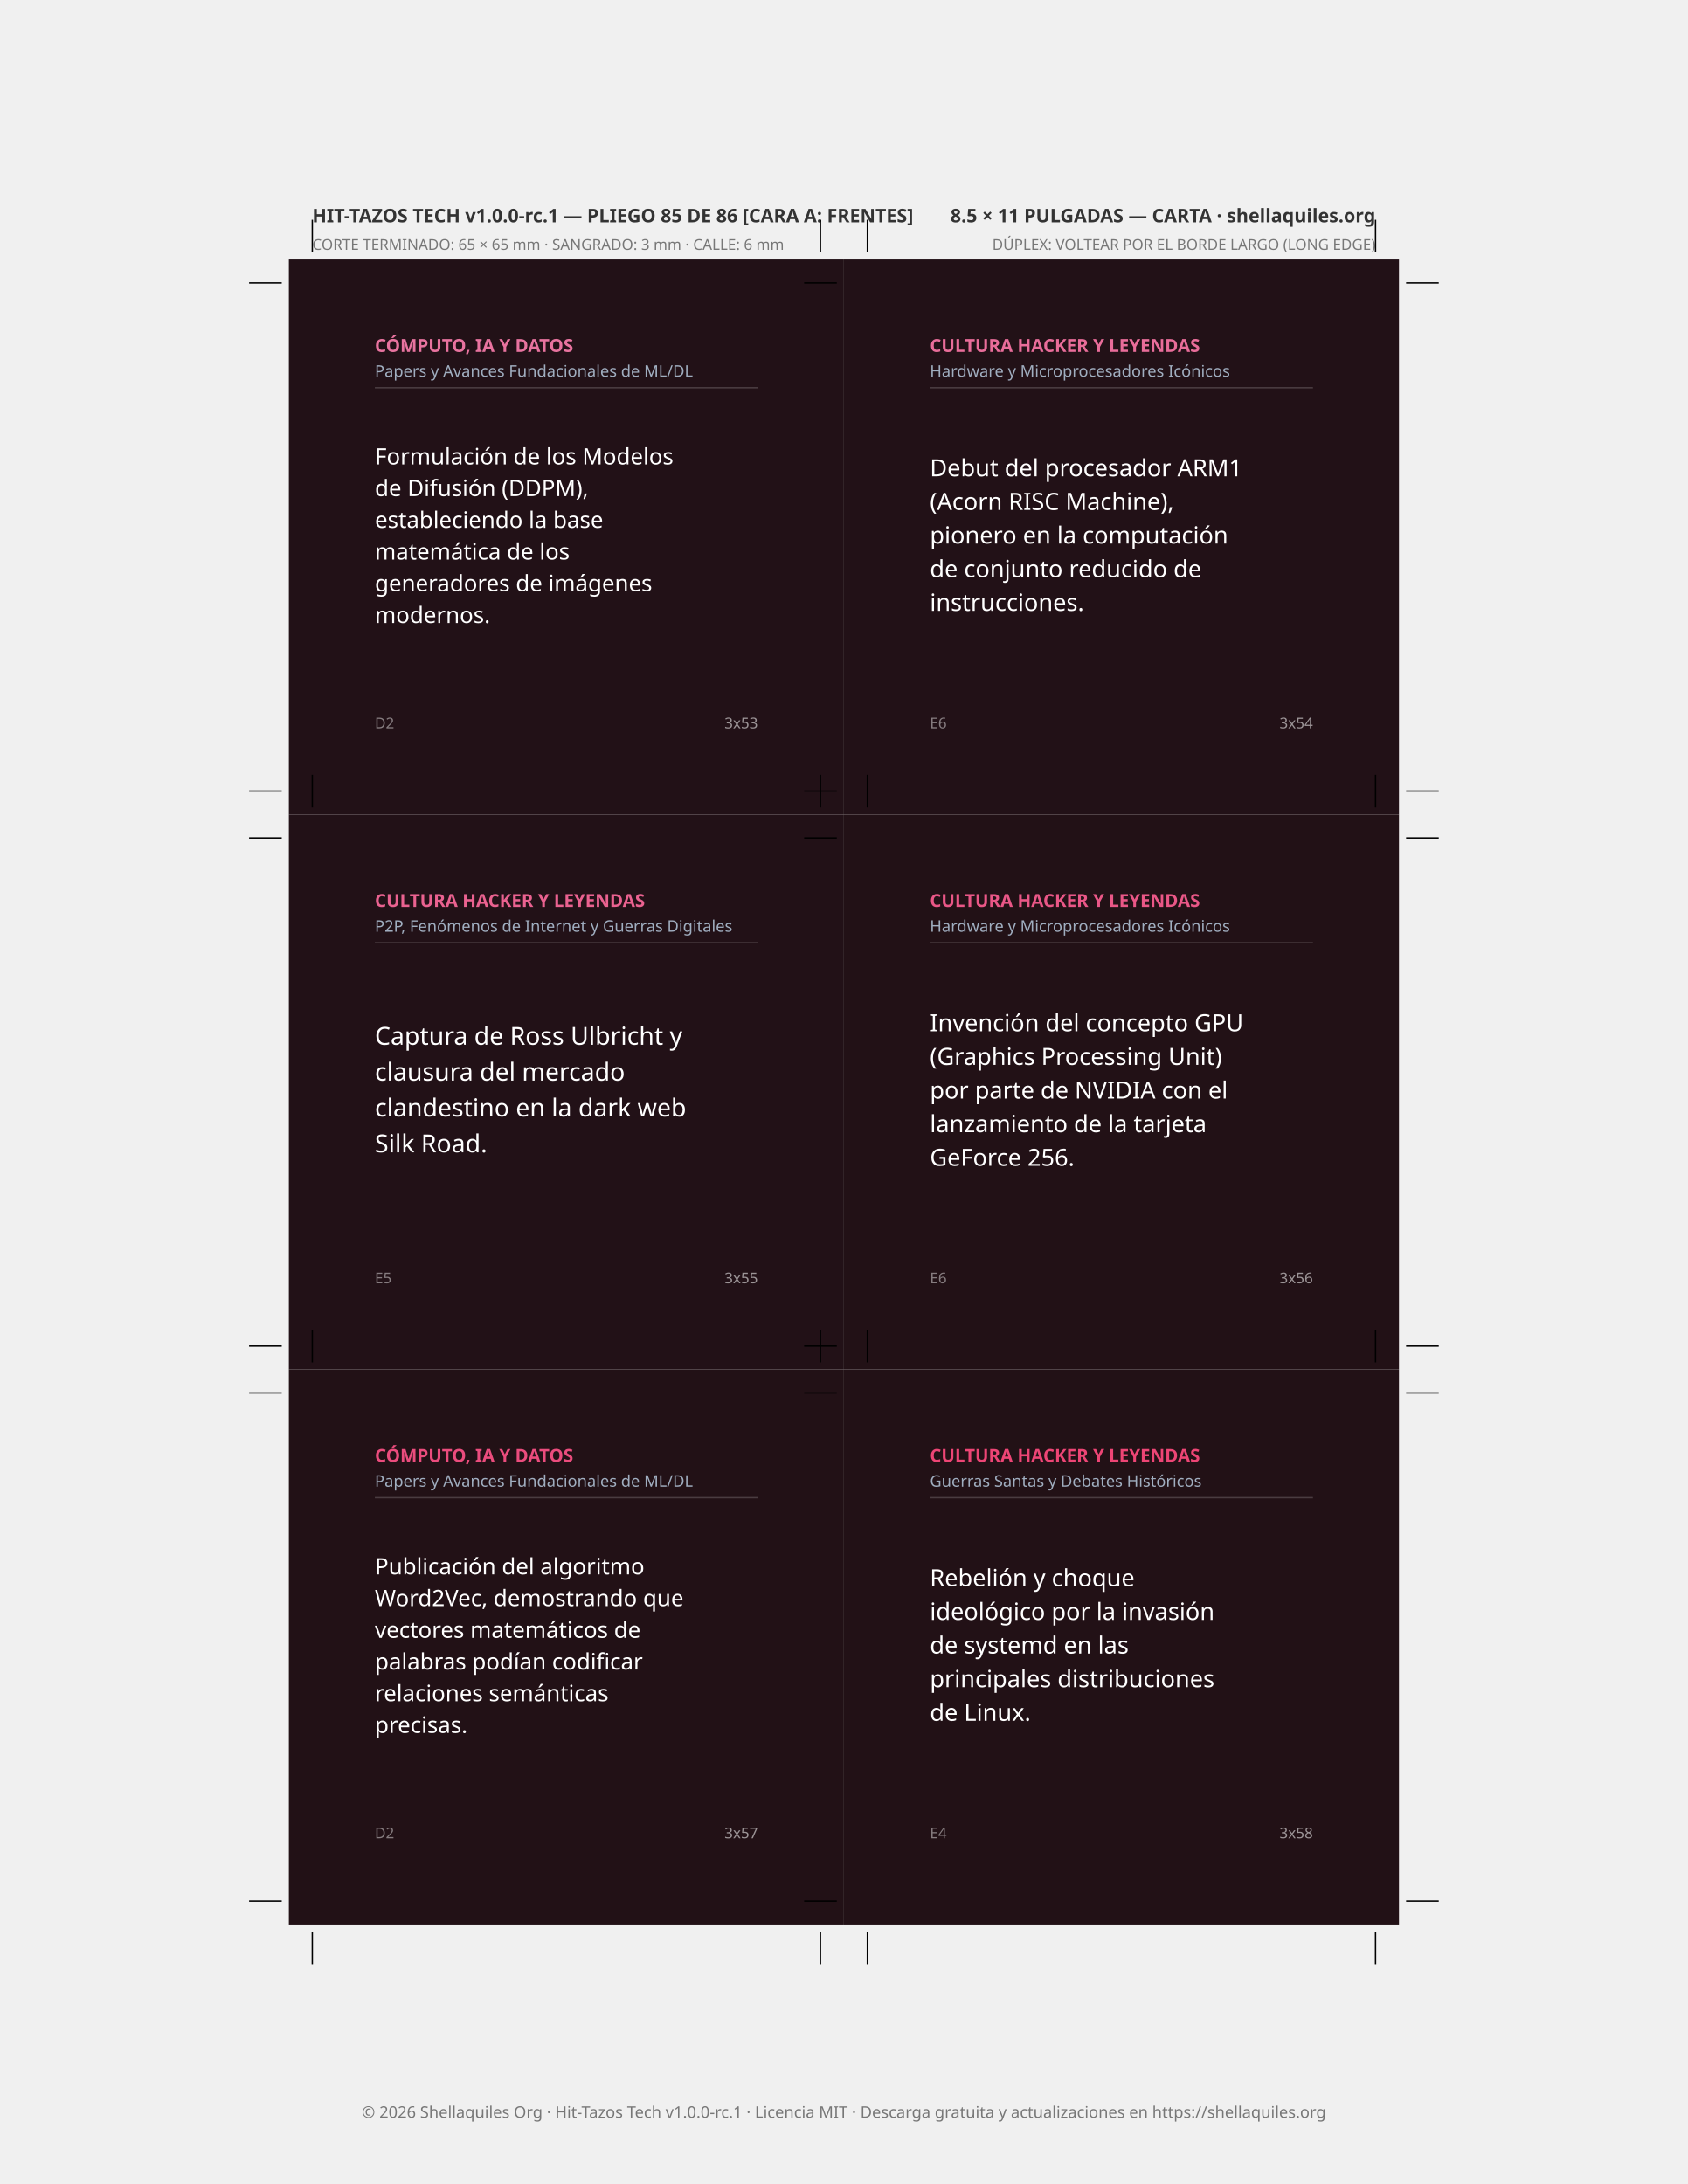
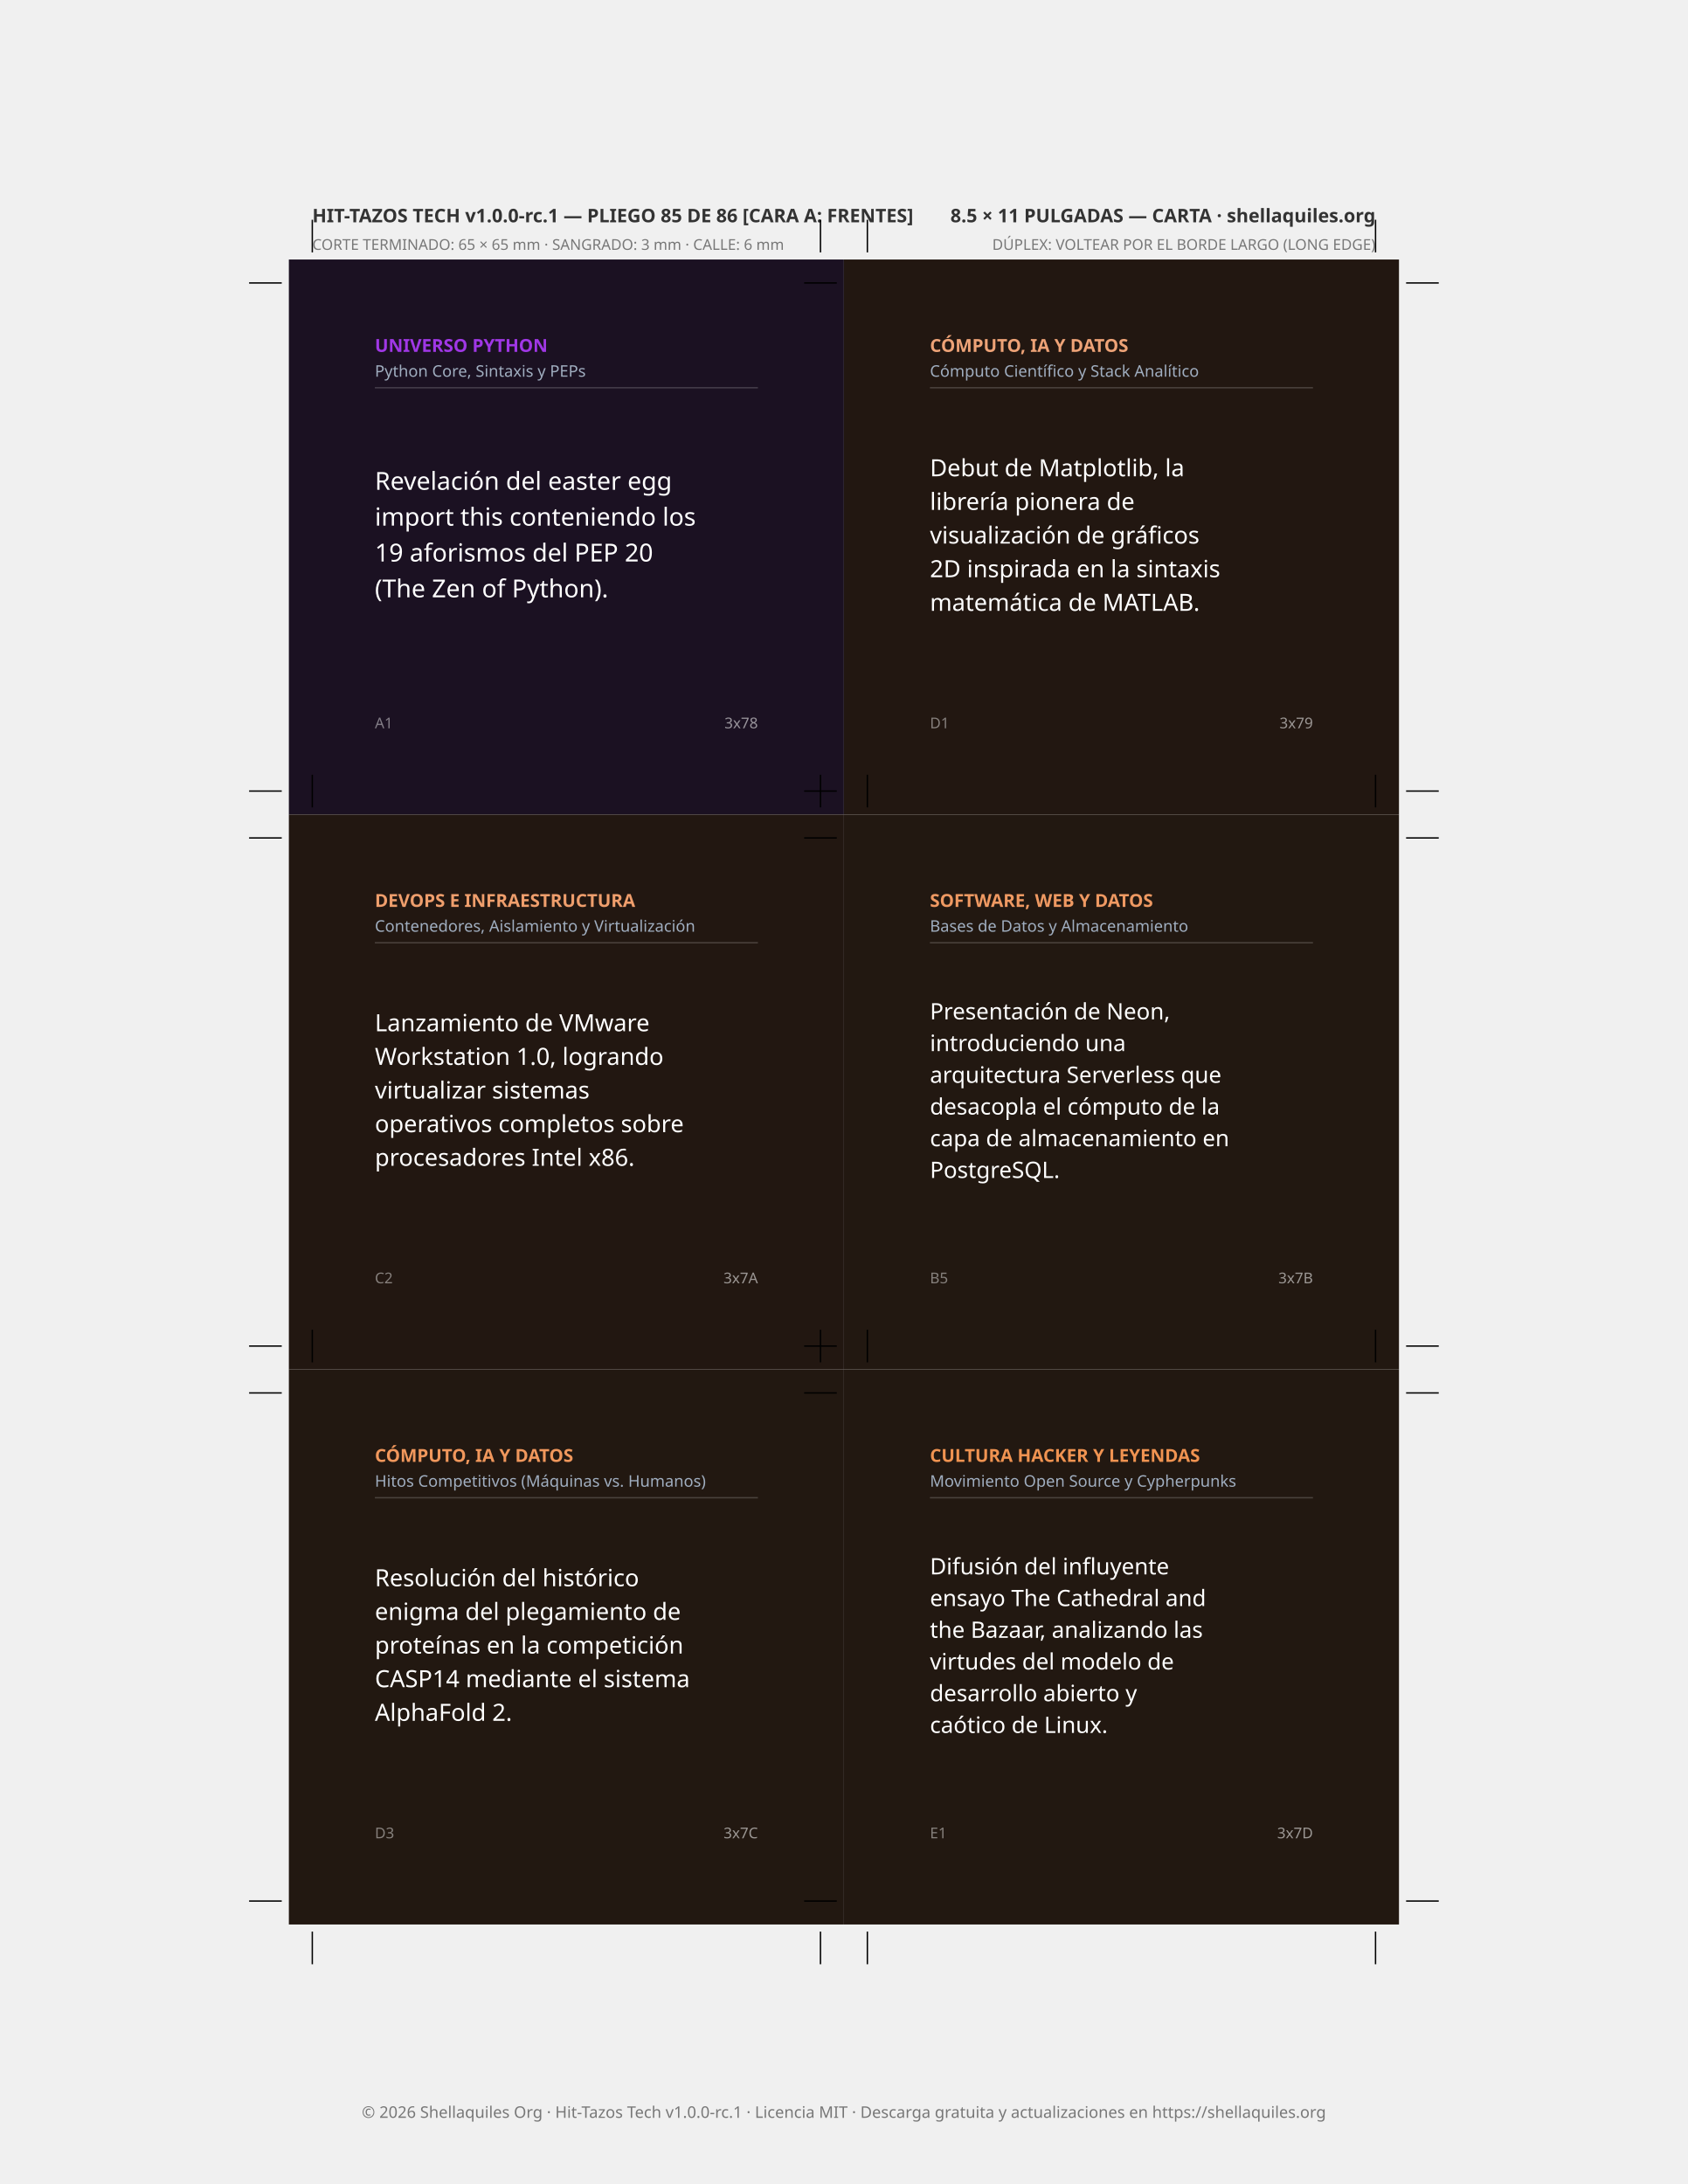
<svg xmlns="http://www.w3.org/2000/svg" width="215.9mm" height="279.4mm" viewBox="0 0 612 792" style="background-color: #ffffff;">
  <g id="encabezado_pliego">
    <text x="113.24" y="80.61" font-family="'Outfit', sans-serif" font-size="6.8" font-weight="700" fill="#333333">HIT-TAZOS TECH v1.0.0-rc.1 — PLIEGO 85 DE 86 [CARA A: FRENTES]</text>
    <text x="498.76" y="80.61" font-family="'Outfit', sans-serif" font-size="6.8" font-weight="700" fill="#333333" text-anchor="end">8.5 × 11 PULGADAS — CARTA · shellaquiles.org</text>
    <text x="113.24" y="90.61" font-family="'Outfit', sans-serif" font-size="5.4" font-weight="500" fill="#777777">CORTE TERMINADO: 65 × 65 mm · SANGRADO: 3 mm · CALLE: 6 mm</text>
    <text x="498.76" y="90.61" font-family="'Outfit', sans-serif" font-size="5.4" font-weight="500" fill="#777777" text-anchor="end">DÚPLEX: VOLTEAR POR EL BORDE LARGO (LONG EDGE)</text>
  </g>
  <g id="tarjetas_frente">
-     <g id="carta_3_53_frente">
+     <g id="carta_3_78_frente">
      <g stroke="#000000" stroke-width="0.5" stroke-linecap="square">
        <line x1="90.57" y1="102.61" x2="101.91" y2="102.61" />
        <line x1="113.24" y1="79.94" x2="113.24" y2="91.28" />
        <line x1="308.83" y1="102.61" x2="320.17" y2="102.61" />
        <line x1="297.50" y1="79.94" x2="297.50" y2="91.28" />
        <line x1="90.57" y1="286.87" x2="101.91" y2="286.87" />
        <line x1="113.24" y1="298.20" x2="113.24" y2="309.54" />
        <line x1="308.83" y1="286.87" x2="320.17" y2="286.87" />
        <line x1="297.50" y1="298.20" x2="297.50" y2="309.54" />
      </g>
-       <rect x="104.74" y="94.11" width="201.26" height="201.26" fill="#221117" />
+       <rect x="104.74" y="94.11" width="201.26" height="201.26" fill="#1b1122" />
      <g transform="translate(113.24, 102.61)">
-         <text x="22.68" y="25" font-family="'Outfit', sans-serif" font-size="6.5" font-weight="800" fill="#e8739f">CÓMPUTO, IA Y DATOS</text>
-         <text x="22.68" y="34" font-family="'Outfit', sans-serif" font-size="5.8" font-weight="400" fill="#a0aec0">Papers y Avances Fundacionales de ML/DL</text>
+         <text x="22.68" y="25" font-family="'Outfit', sans-serif" font-size="6.5" font-weight="800" fill="#a037e6">UNIVERSO PYTHON</text>
+         <text x="22.68" y="34" font-family="'Outfit', sans-serif" font-size="5.8" font-weight="400" fill="#a0aec0">Python Core, Sintaxis y PEPs</text>
        <line x1="22.68" y1="38" x2="161.57" y2="38" stroke="rgba(255,255,255,0.18)" stroke-width="0.5" />
-         <text font-family="'Outfit', sans-serif" font-size="8.2" font-weight="400" fill="#ffffff">
-           <tspan x="22.68" y="65.8">Formulación de los Modelos</tspan>
-           <tspan x="22.68" y="77.3">de Difusión (DDPM),</tspan>
-           <tspan x="22.68" y="88.8">estableciendo la base</tspan>
-           <tspan x="22.68" y="100.3">matemática de los</tspan>
-           <tspan x="22.68" y="111.8">generadores de imágenes</tspan>
-           <tspan x="22.68" y="123.3">modernos.</tspan>
+         <text font-family="'Outfit', sans-serif" font-size="9" font-weight="400" fill="#ffffff">
+           <tspan x="22.68" y="75.0">Revelación del easter egg</tspan>
+           <tspan x="22.68" y="88.0">import this conteniendo los</tspan>
+           <tspan x="22.68" y="101.0">19 aforismos del PEP 20</tspan>
+           <tspan x="22.68" y="114.0">(The Zen of Python).</tspan>
        </text>
-         <text x="22.68" y="161.5" font-family="'Outfit', sans-serif" font-size="5.4" font-weight="500" fill="rgba(255,255,255,0.45)">D2</text>
-         <text x="161.57" y="161.5" font-family="'Space Grotesk', sans-serif" font-size="5.4" font-weight="500" fill="rgba(255,255,255,0.55)" text-anchor="end">3x53</text>
+         <text x="22.68" y="161.5" font-family="'Outfit', sans-serif" font-size="5.4" font-weight="500" fill="rgba(255,255,255,0.45)">A1</text>
+         <text x="161.57" y="161.5" font-family="'Space Grotesk', sans-serif" font-size="5.4" font-weight="500" fill="rgba(255,255,255,0.55)" text-anchor="end">3x78</text>
      </g>
    </g>
-     <g id="carta_3_54_frente">
+     <g id="carta_3_79_frente">
      <g stroke="#000000" stroke-width="0.5" stroke-linecap="square">
        <line x1="291.83" y1="102.61" x2="303.17" y2="102.61" />
        <line x1="314.50" y1="79.94" x2="314.50" y2="91.28" />
        <line x1="510.09" y1="102.61" x2="521.43" y2="102.61" />
        <line x1="498.76" y1="79.94" x2="498.76" y2="91.28" />
        <line x1="291.83" y1="286.87" x2="303.17" y2="286.87" />
        <line x1="314.50" y1="298.20" x2="314.50" y2="309.54" />
        <line x1="510.09" y1="286.87" x2="521.43" y2="286.87" />
        <line x1="498.76" y1="298.20" x2="498.76" y2="309.54" />
      </g>
-       <rect x="306.00" y="94.11" width="201.26" height="201.26" fill="#221117" />
+       <rect x="306.00" y="94.11" width="201.26" height="201.26" fill="#221711" />
      <g transform="translate(314.50, 102.61)">
-         <text x="22.68" y="25" font-family="'Outfit', sans-serif" font-size="6.5" font-weight="800" fill="#e96d9a">CULTURA HACKER Y LEYENDAS</text>
-         <text x="22.68" y="34" font-family="'Outfit', sans-serif" font-size="5.8" font-weight="400" fill="#a0aec0">Hardware y Microprocesadores Icónicos</text>
+         <text x="22.68" y="25" font-family="'Outfit', sans-serif" font-size="6.5" font-weight="800" fill="#eea377">CÓMPUTO, IA Y DATOS</text>
+         <text x="22.68" y="34" font-family="'Outfit', sans-serif" font-size="5.8" font-weight="400" fill="#a0aec0">Cómputo Científico y Stack Analítico</text>
        <line x1="22.68" y1="38" x2="161.57" y2="38" stroke="rgba(255,255,255,0.18)" stroke-width="0.5" />
        <text font-family="'Outfit', sans-serif" font-size="8.6" font-weight="400" fill="#ffffff">
-           <tspan x="22.68" y="70.1">Debut del procesador ARM1</tspan>
-           <tspan x="22.68" y="82.3">(Acorn RISC Machine),</tspan>
-           <tspan x="22.68" y="94.5">pionero en la computación</tspan>
-           <tspan x="22.68" y="106.7">de conjunto reducido de</tspan>
-           <tspan x="22.68" y="118.9">instrucciones.</tspan>
+           <tspan x="22.68" y="70.1">Debut de Matplotlib, la</tspan>
+           <tspan x="22.68" y="82.3">librería pionera de</tspan>
+           <tspan x="22.68" y="94.5">visualización de gráficos</tspan>
+           <tspan x="22.68" y="106.7">2D inspirada en la sintaxis</tspan>
+           <tspan x="22.68" y="118.9">matemática de MATLAB.</tspan>
        </text>
-         <text x="22.68" y="161.5" font-family="'Outfit', sans-serif" font-size="5.4" font-weight="500" fill="rgba(255,255,255,0.45)">E6</text>
-         <text x="161.57" y="161.5" font-family="'Space Grotesk', sans-serif" font-size="5.4" font-weight="500" fill="rgba(255,255,255,0.55)" text-anchor="end">3x54</text>
+         <text x="22.68" y="161.5" font-family="'Outfit', sans-serif" font-size="5.4" font-weight="500" fill="rgba(255,255,255,0.45)">D1</text>
+         <text x="161.57" y="161.5" font-family="'Space Grotesk', sans-serif" font-size="5.4" font-weight="500" fill="rgba(255,255,255,0.55)" text-anchor="end">3x79</text>
      </g>
    </g>
-     <g id="carta_3_55_frente">
+     <g id="carta_3_7A_frente">
      <g stroke="#000000" stroke-width="0.5" stroke-linecap="square">
        <line x1="90.57" y1="303.87" x2="101.91" y2="303.87" />
        <line x1="113.24" y1="281.20" x2="113.24" y2="292.54" />
        <line x1="308.83" y1="303.87" x2="320.17" y2="303.87" />
        <line x1="297.50" y1="281.20" x2="297.50" y2="292.54" />
        <line x1="90.57" y1="488.13" x2="101.91" y2="488.13" />
        <line x1="113.24" y1="499.46" x2="113.24" y2="510.80" />
        <line x1="308.83" y1="488.13" x2="320.17" y2="488.13" />
        <line x1="297.50" y1="499.46" x2="297.50" y2="510.80" />
      </g>
-       <rect x="104.74" y="295.37" width="201.26" height="201.26" fill="#221117" />
+       <rect x="104.74" y="295.37" width="201.26" height="201.26" fill="#221711" />
      <g transform="translate(113.24, 303.87)">
-         <text x="22.68" y="25" font-family="'Outfit', sans-serif" font-size="6.5" font-weight="800" fill="#ea6290">CULTURA HACKER Y LEYENDAS</text>
-         <text x="22.68" y="34" font-family="'Outfit', sans-serif" font-size="5.8" font-weight="400" fill="#a0aec0">P2P, Fenómenos de Internet y Guerras Digitales</text>
+         <text x="22.68" y="25" font-family="'Outfit', sans-serif" font-size="6.5" font-weight="800" fill="#ef9e6c">DEVOPS E INFRAESTRUCTURA</text>
+         <text x="22.68" y="34" font-family="'Outfit', sans-serif" font-size="5.8" font-weight="400" fill="#a0aec0">Contenedores, Aislamiento y Virtualización</text>
        <line x1="22.68" y1="38" x2="161.57" y2="38" stroke="rgba(255,255,255,0.18)" stroke-width="0.5" />
-         <text font-family="'Outfit', sans-serif" font-size="9" font-weight="400" fill="#ffffff">
-           <tspan x="22.68" y="75.0">Captura de Ross Ulbricht y</tspan>
-           <tspan x="22.68" y="88.0">clausura del mercado</tspan>
-           <tspan x="22.68" y="101.0">clandestino en la dark web</tspan>
-           <tspan x="22.68" y="114.0">Silk Road.</tspan>
+         <text font-family="'Outfit', sans-serif" font-size="8.6" font-weight="400" fill="#ffffff">
+           <tspan x="22.68" y="70.1">Lanzamiento de VMware</tspan>
+           <tspan x="22.68" y="82.3">Workstation 1.0, logrando</tspan>
+           <tspan x="22.68" y="94.5">virtualizar sistemas</tspan>
+           <tspan x="22.68" y="106.7">operativos completos sobre</tspan>
+           <tspan x="22.68" y="118.9">procesadores Intel x86.</tspan>
        </text>
-         <text x="22.68" y="161.5" font-family="'Outfit', sans-serif" font-size="5.4" font-weight="500" fill="rgba(255,255,255,0.45)">E5</text>
-         <text x="161.57" y="161.5" font-family="'Space Grotesk', sans-serif" font-size="5.4" font-weight="500" fill="rgba(255,255,255,0.55)" text-anchor="end">3x55</text>
+         <text x="22.68" y="161.5" font-family="'Outfit', sans-serif" font-size="5.4" font-weight="500" fill="rgba(255,255,255,0.45)">C2</text>
+         <text x="161.57" y="161.5" font-family="'Space Grotesk', sans-serif" font-size="5.4" font-weight="500" fill="rgba(255,255,255,0.55)" text-anchor="end">3x7A</text>
      </g>
    </g>
-     <g id="carta_3_56_frente">
+     <g id="carta_3_7B_frente">
      <g stroke="#000000" stroke-width="0.5" stroke-linecap="square">
        <line x1="291.83" y1="303.87" x2="303.17" y2="303.87" />
        <line x1="314.50" y1="281.20" x2="314.50" y2="292.54" />
        <line x1="510.09" y1="303.87" x2="521.43" y2="303.87" />
        <line x1="498.76" y1="281.20" x2="498.76" y2="292.54" />
        <line x1="291.83" y1="488.13" x2="303.17" y2="488.13" />
        <line x1="314.50" y1="499.46" x2="314.50" y2="510.80" />
        <line x1="510.09" y1="488.13" x2="521.43" y2="488.13" />
        <line x1="498.76" y1="499.46" x2="498.76" y2="510.80" />
      </g>
-       <rect x="306.00" y="295.37" width="201.26" height="201.26" fill="#221116" />
+       <rect x="306.00" y="295.37" width="201.26" height="201.26" fill="#221811" />
      <g transform="translate(314.50, 303.87)">
-         <text x="22.68" y="25" font-family="'Outfit', sans-serif" font-size="6.5" font-weight="800" fill="#ea5787">CULTURA HACKER Y LEYENDAS</text>
-         <text x="22.68" y="34" font-family="'Outfit', sans-serif" font-size="5.8" font-weight="400" fill="#a0aec0">Hardware y Microprocesadores Icónicos</text>
+         <text x="22.68" y="25" font-family="'Outfit', sans-serif" font-size="6.5" font-weight="800" fill="#ef9962">SOFTWARE, WEB Y DATOS</text>
+         <text x="22.68" y="34" font-family="'Outfit', sans-serif" font-size="5.8" font-weight="400" fill="#a0aec0">Bases de Datos y Almacenamiento</text>
        <line x1="22.68" y1="38" x2="161.57" y2="38" stroke="rgba(255,255,255,0.18)" stroke-width="0.5" />
-         <text font-family="'Outfit', sans-serif" font-size="8.6" font-weight="400" fill="#ffffff">
-           <tspan x="22.68" y="70.1">Invención del concepto GPU</tspan>
-           <tspan x="22.68" y="82.3">(Graphics Processing Unit)</tspan>
-           <tspan x="22.68" y="94.5">por parte de NVIDIA con el</tspan>
-           <tspan x="22.68" y="106.7">lanzamiento de la tarjeta</tspan>
-           <tspan x="22.68" y="118.9">GeForce 256.</tspan>
+         <text font-family="'Outfit', sans-serif" font-size="8.2" font-weight="400" fill="#ffffff">
+           <tspan x="22.68" y="65.8">Presentación de Neon,</tspan>
+           <tspan x="22.68" y="77.3">introduciendo una</tspan>
+           <tspan x="22.68" y="88.8">arquitectura Serverless que</tspan>
+           <tspan x="22.68" y="100.3">desacopla el cómputo de la</tspan>
+           <tspan x="22.68" y="111.8">capa de almacenamiento en</tspan>
+           <tspan x="22.68" y="123.3">PostgreSQL.</tspan>
        </text>
-         <text x="22.68" y="161.5" font-family="'Outfit', sans-serif" font-size="5.4" font-weight="500" fill="rgba(255,255,255,0.45)">E6</text>
-         <text x="161.57" y="161.5" font-family="'Space Grotesk', sans-serif" font-size="5.4" font-weight="500" fill="rgba(255,255,255,0.55)" text-anchor="end">3x56</text>
+         <text x="22.68" y="161.5" font-family="'Outfit', sans-serif" font-size="5.4" font-weight="500" fill="rgba(255,255,255,0.45)">B5</text>
+         <text x="161.57" y="161.5" font-family="'Space Grotesk', sans-serif" font-size="5.4" font-weight="500" fill="rgba(255,255,255,0.55)" text-anchor="end">3x7B</text>
      </g>
    </g>
-     <g id="carta_3_57_frente">
+     <g id="carta_3_7C_frente">
      <g stroke="#000000" stroke-width="0.5" stroke-linecap="square">
        <line x1="90.57" y1="505.13" x2="101.91" y2="505.13" />
        <line x1="113.24" y1="482.46" x2="113.24" y2="493.80" />
        <line x1="308.83" y1="505.13" x2="320.17" y2="505.13" />
        <line x1="297.50" y1="482.46" x2="297.50" y2="493.80" />
        <line x1="90.57" y1="689.39" x2="101.91" y2="689.39" />
        <line x1="113.24" y1="700.72" x2="113.24" y2="712.06" />
        <line x1="308.83" y1="689.39" x2="320.17" y2="689.39" />
        <line x1="297.50" y1="700.72" x2="297.50" y2="712.06" />
      </g>
-       <rect x="104.74" y="496.63" width="201.26" height="201.26" fill="#221116" />
+       <rect x="104.74" y="496.63" width="201.26" height="201.26" fill="#221811" />
      <g transform="translate(113.24, 505.13)">
-         <text x="22.68" y="25" font-family="'Outfit', sans-serif" font-size="6.5" font-weight="800" fill="#eb4c7d">CÓMPUTO, IA Y DATOS</text>
-         <text x="22.68" y="34" font-family="'Outfit', sans-serif" font-size="5.8" font-weight="400" fill="#a0aec0">Papers y Avances Fundacionales de ML/DL</text>
+         <text x="22.68" y="25" font-family="'Outfit', sans-serif" font-size="6.5" font-weight="800" fill="#f0975c">CÓMPUTO, IA Y DATOS</text>
+         <text x="22.68" y="34" font-family="'Outfit', sans-serif" font-size="5.8" font-weight="400" fill="#a0aec0">Hitos Competitivos (Máquinas vs. Humanos)</text>
        <line x1="22.68" y1="38" x2="161.57" y2="38" stroke="rgba(255,255,255,0.18)" stroke-width="0.5" />
-         <text font-family="'Outfit', sans-serif" font-size="8.2" font-weight="400" fill="#ffffff">
-           <tspan x="22.68" y="65.8">Publicación del algoritmo</tspan>
-           <tspan x="22.68" y="77.3">Word2Vec, demostrando que</tspan>
-           <tspan x="22.68" y="88.8">vectores matemáticos de</tspan>
-           <tspan x="22.68" y="100.3">palabras podían codificar</tspan>
-           <tspan x="22.68" y="111.8">relaciones semánticas</tspan>
-           <tspan x="22.68" y="123.3">precisas.</tspan>
+         <text font-family="'Outfit', sans-serif" font-size="8.6" font-weight="400" fill="#ffffff">
+           <tspan x="22.68" y="70.1">Resolución del histórico</tspan>
+           <tspan x="22.68" y="82.3">enigma del plegamiento de</tspan>
+           <tspan x="22.68" y="94.5">proteínas en la competición</tspan>
+           <tspan x="22.68" y="106.7">CASP14 mediante el sistema</tspan>
+           <tspan x="22.68" y="118.9">AlphaFold 2.</tspan>
        </text>
-         <text x="22.68" y="161.5" font-family="'Outfit', sans-serif" font-size="5.4" font-weight="500" fill="rgba(255,255,255,0.45)">D2</text>
-         <text x="161.57" y="161.5" font-family="'Space Grotesk', sans-serif" font-size="5.4" font-weight="500" fill="rgba(255,255,255,0.55)" text-anchor="end">3x57</text>
+         <text x="22.68" y="161.5" font-family="'Outfit', sans-serif" font-size="5.4" font-weight="500" fill="rgba(255,255,255,0.45)">D3</text>
+         <text x="161.57" y="161.5" font-family="'Space Grotesk', sans-serif" font-size="5.4" font-weight="500" fill="rgba(255,255,255,0.55)" text-anchor="end">3x7C</text>
      </g>
    </g>
-     <g id="carta_3_58_frente">
+     <g id="carta_3_7D_frente">
      <g stroke="#000000" stroke-width="0.5" stroke-linecap="square">
        <line x1="291.83" y1="505.13" x2="303.17" y2="505.13" />
        <line x1="314.50" y1="482.46" x2="314.50" y2="493.80" />
        <line x1="510.09" y1="505.13" x2="521.43" y2="505.13" />
        <line x1="498.76" y1="482.46" x2="498.76" y2="493.80" />
        <line x1="291.83" y1="689.39" x2="303.17" y2="689.39" />
        <line x1="314.50" y1="700.72" x2="314.50" y2="712.06" />
        <line x1="510.09" y1="689.39" x2="521.43" y2="689.39" />
        <line x1="498.76" y1="700.72" x2="498.76" y2="712.06" />
      </g>
-       <rect x="306.00" y="496.63" width="201.26" height="201.26" fill="#221116" />
+       <rect x="306.00" y="496.63" width="201.26" height="201.26" fill="#221811" />
      <g transform="translate(314.50, 505.13)">
-         <text x="22.68" y="25" font-family="'Outfit', sans-serif" font-size="6.5" font-weight="800" fill="#ed4575">CULTURA HACKER Y LEYENDAS</text>
-         <text x="22.68" y="34" font-family="'Outfit', sans-serif" font-size="5.8" font-weight="400" fill="#a0aec0">Guerras Santas y Debates Históricos</text>
+         <text x="22.68" y="25" font-family="'Outfit', sans-serif" font-size="6.5" font-weight="800" fill="#f09351">CULTURA HACKER Y LEYENDAS</text>
+         <text x="22.68" y="34" font-family="'Outfit', sans-serif" font-size="5.8" font-weight="400" fill="#a0aec0">Movimiento Open Source y Cypherpunks</text>
        <line x1="22.68" y1="38" x2="161.57" y2="38" stroke="rgba(255,255,255,0.18)" stroke-width="0.5" />
-         <text font-family="'Outfit', sans-serif" font-size="8.6" font-weight="400" fill="#ffffff">
-           <tspan x="22.68" y="70.1">Rebelión y choque</tspan>
-           <tspan x="22.68" y="82.3">ideológico por la invasión</tspan>
-           <tspan x="22.68" y="94.5">de systemd en las</tspan>
-           <tspan x="22.68" y="106.7">principales distribuciones</tspan>
-           <tspan x="22.68" y="118.9">de Linux.</tspan>
+         <text font-family="'Outfit', sans-serif" font-size="8.2" font-weight="400" fill="#ffffff">
+           <tspan x="22.68" y="65.8">Difusión del influyente</tspan>
+           <tspan x="22.68" y="77.3">ensayo The Cathedral and</tspan>
+           <tspan x="22.68" y="88.8">the Bazaar, analizando las</tspan>
+           <tspan x="22.68" y="100.3">virtudes del modelo de</tspan>
+           <tspan x="22.68" y="111.8">desarrollo abierto y</tspan>
+           <tspan x="22.68" y="123.3">caótico de Linux.</tspan>
        </text>
-         <text x="22.68" y="161.5" font-family="'Outfit', sans-serif" font-size="5.4" font-weight="500" fill="rgba(255,255,255,0.45)">E4</text>
-         <text x="161.57" y="161.5" font-family="'Space Grotesk', sans-serif" font-size="5.4" font-weight="500" fill="rgba(255,255,255,0.55)" text-anchor="end">3x58</text>
+         <text x="22.68" y="161.5" font-family="'Outfit', sans-serif" font-size="5.4" font-weight="500" fill="rgba(255,255,255,0.45)">E1</text>
+         <text x="161.57" y="161.5" font-family="'Space Grotesk', sans-serif" font-size="5.4" font-weight="500" fill="rgba(255,255,255,0.55)" text-anchor="end">3x7D</text>
      </g>
    </g>
  </g>
  <g id="pie_pliego">
    <text x="306.00" y="768.00" font-family="'Outfit', sans-serif" font-size="5.8" font-weight="500" fill="#777777" text-anchor="middle">© 2026 Shellaquiles Org · Hit-Tazos Tech v1.0.0-rc.1 · Licencia MIT · Descarga gratuita y actualizaciones en https://shellaquiles.org</text>
  </g>
</svg>
